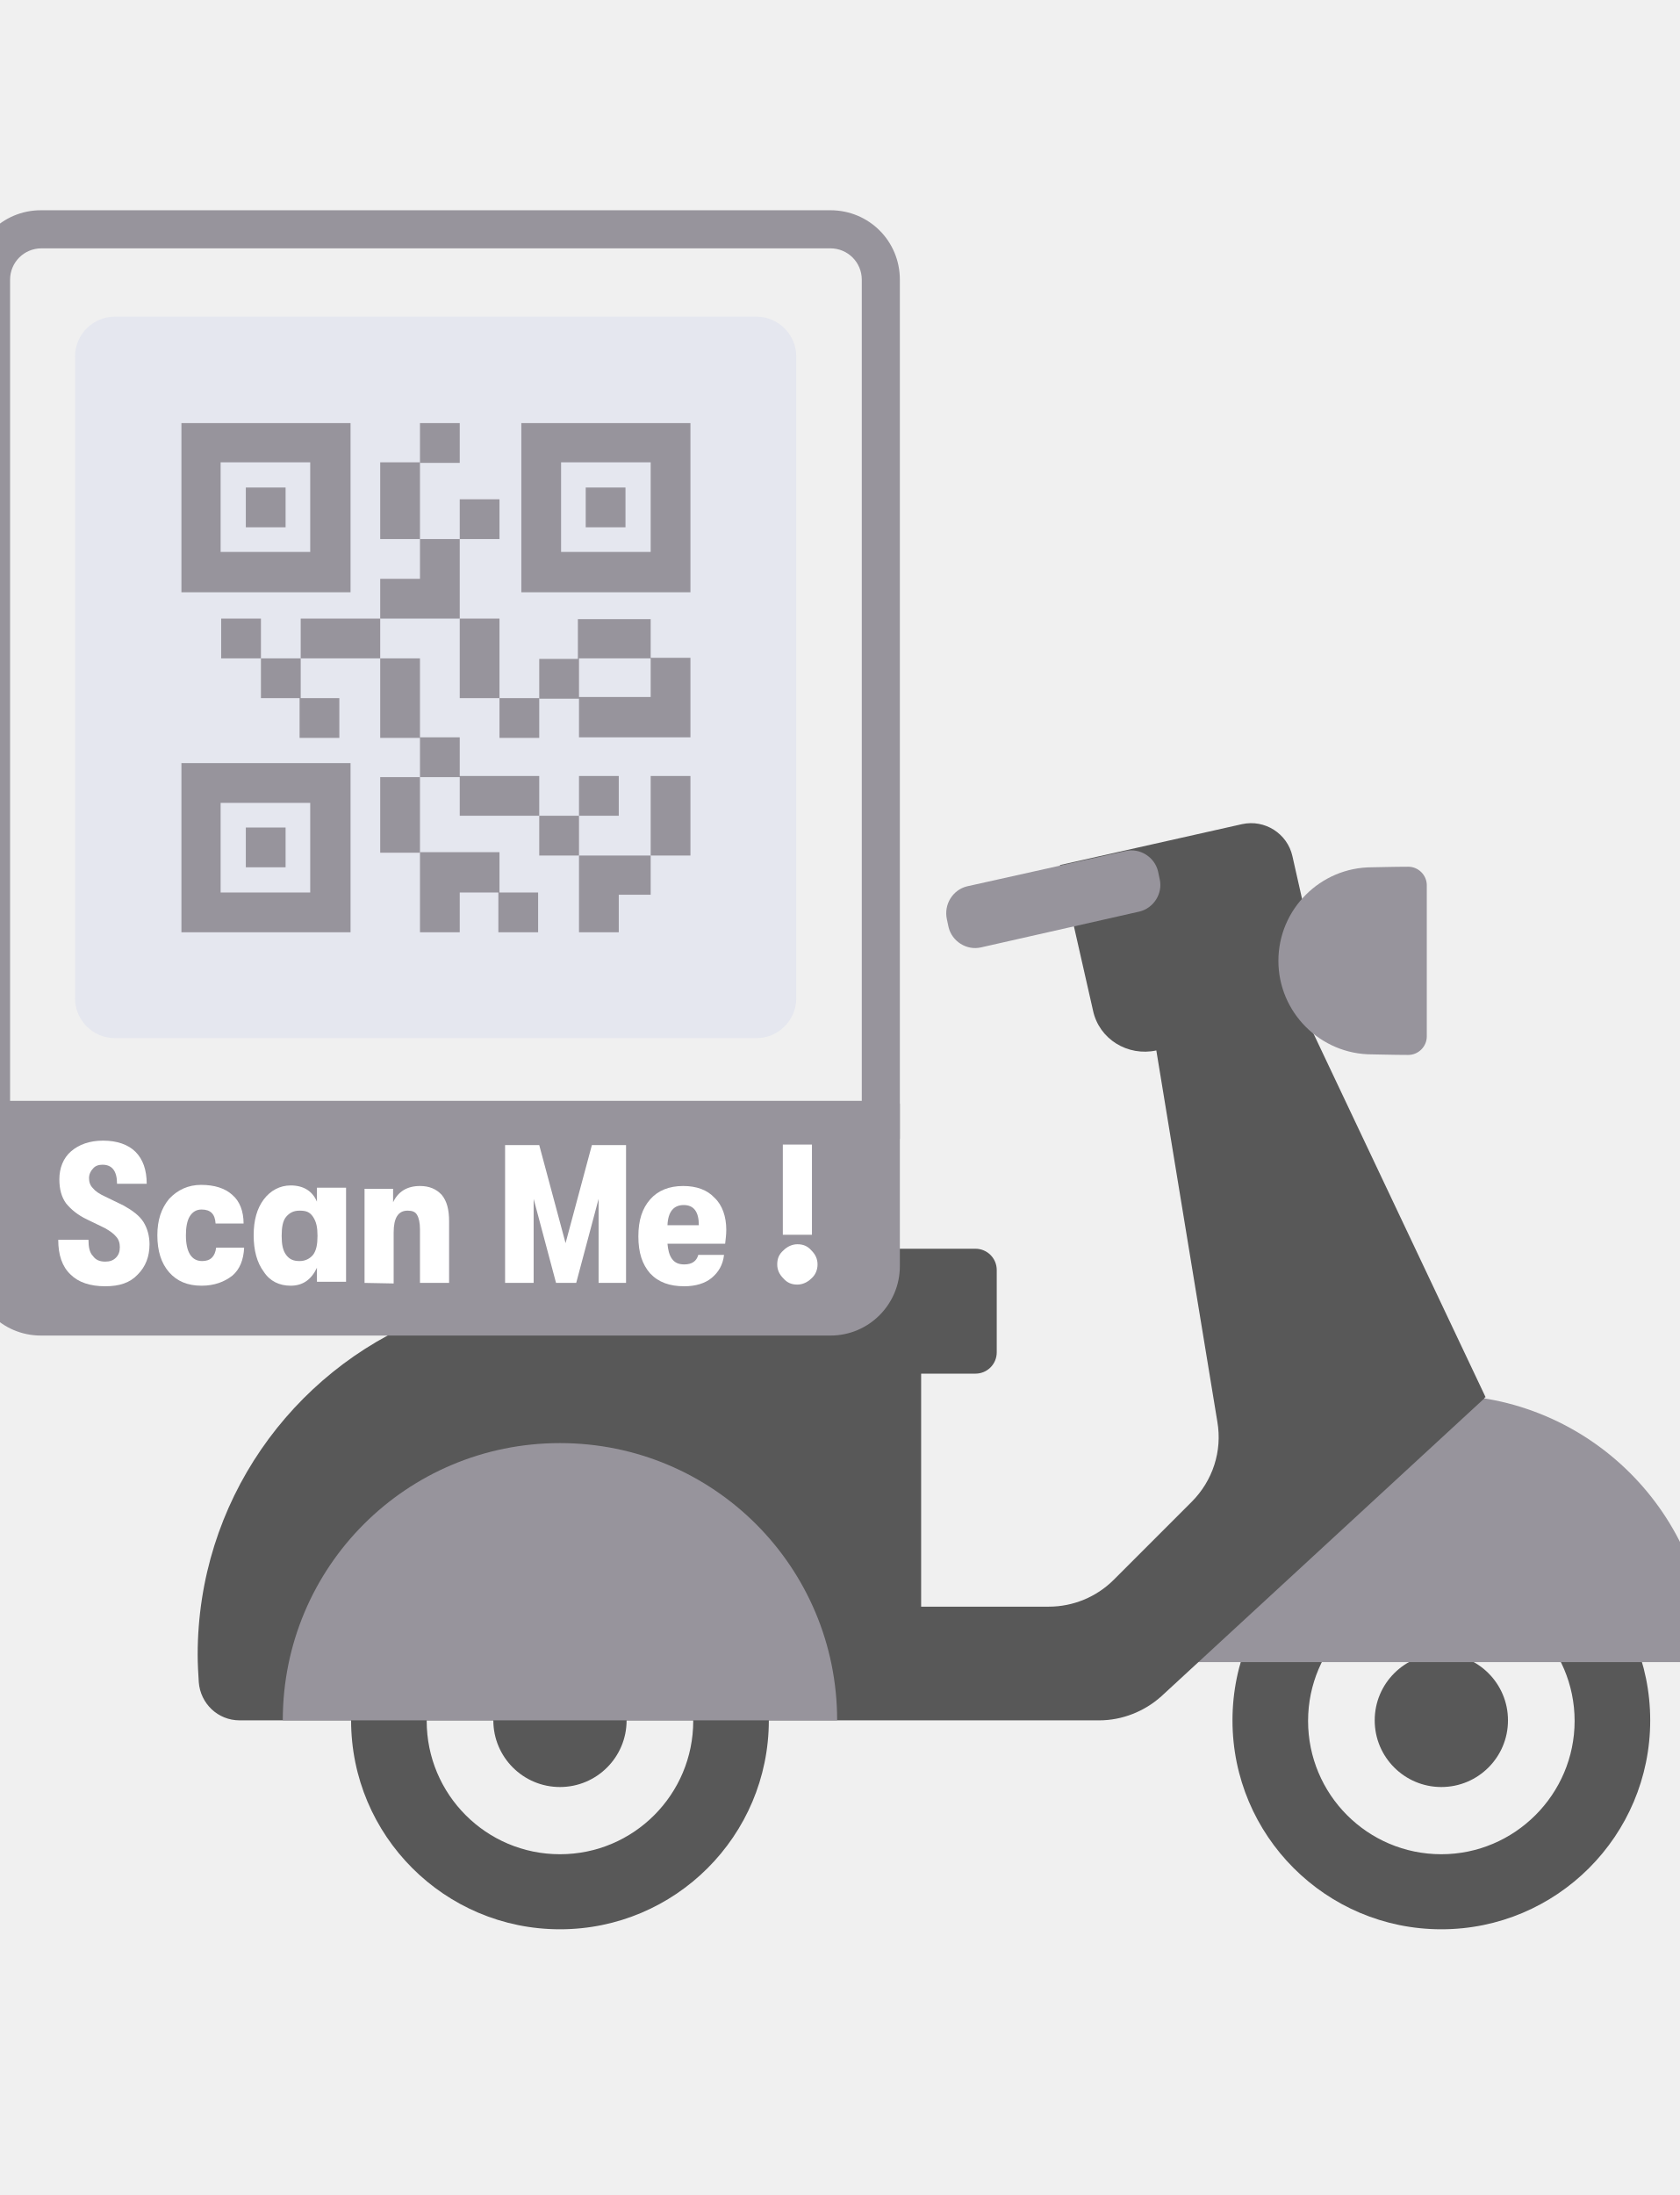
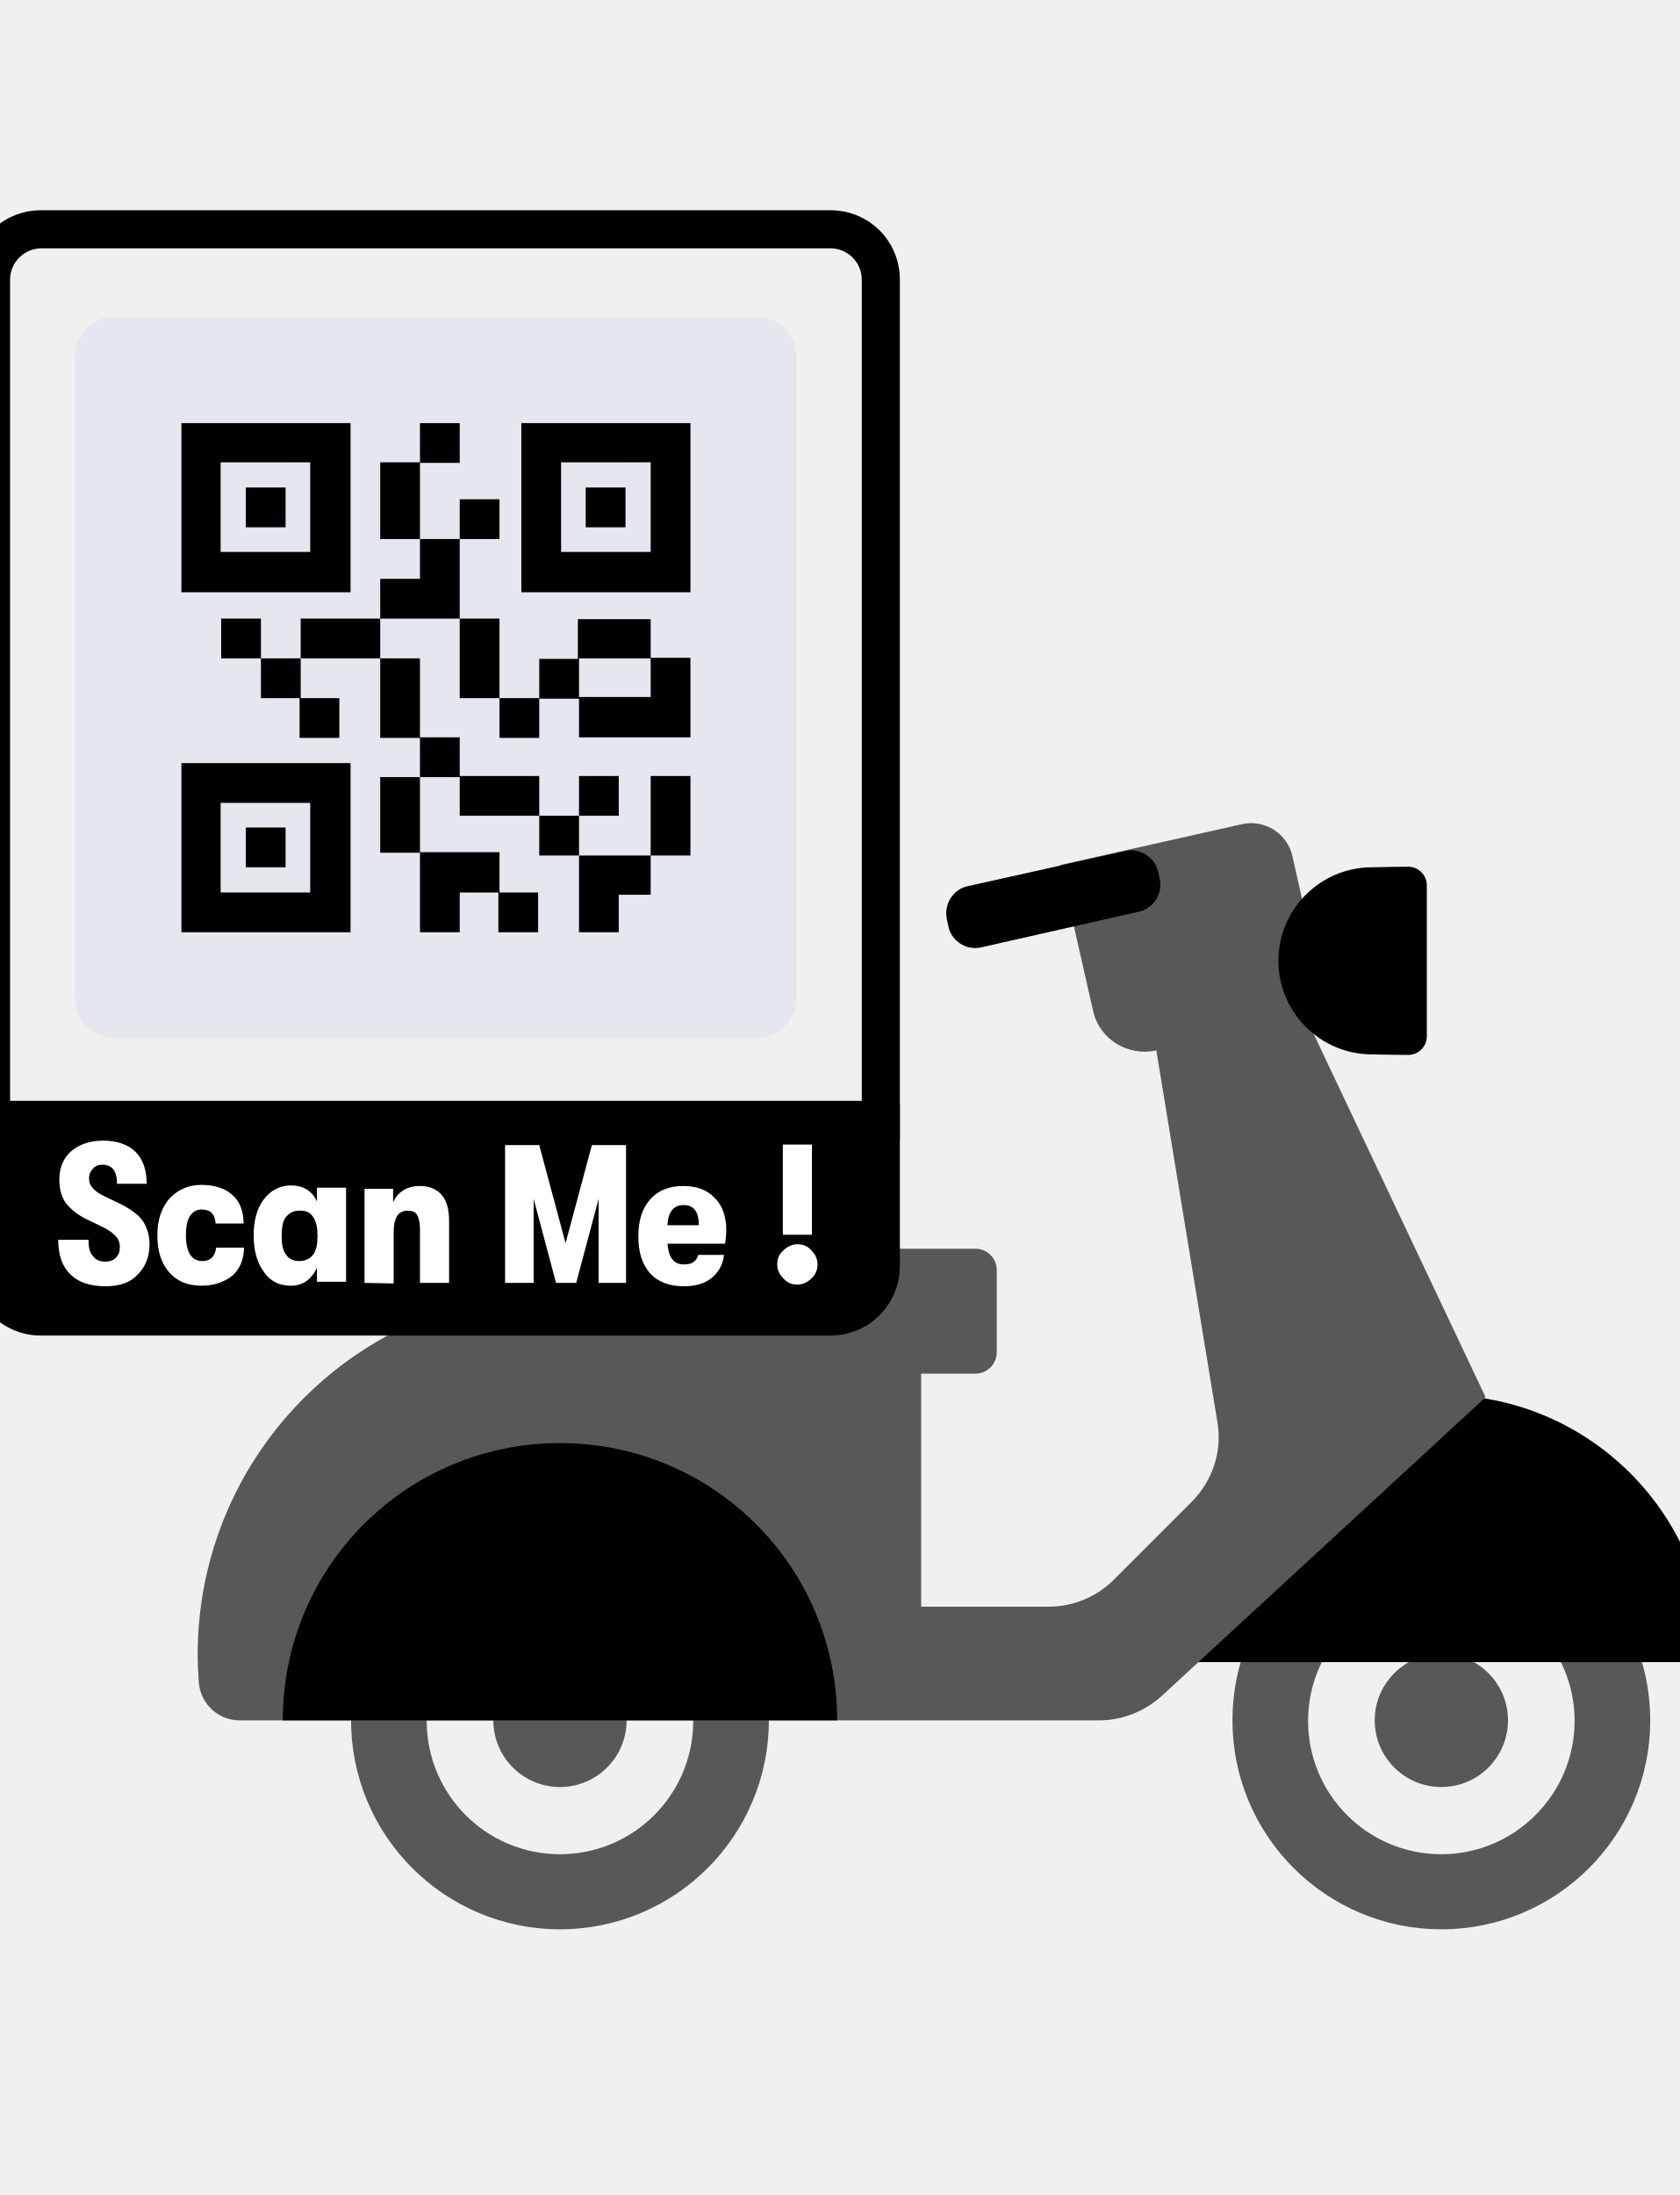
<svg xmlns="http://www.w3.org/2000/svg" width="320" height="418" viewBox="10 40 300 348" fill="none">
  <path d="M267.4 287.9C246.8 287.9 230.1 304.6 230.1 325.2C230.1 345.8 246.8 362.5 267.4 362.5C288 362.5 304.7 345.8 304.7 325.2C304.7 304.6 288 287.9 267.4 287.9ZM267.4 349.1C254.2 349.1 243.6 338.4 243.6 325.3C243.6 312.2 254.3 301.5 267.4 301.5C280.5 301.5 291.2 312.2 291.2 325.3C291.2 338.4 280.5 349.1 267.4 349.1Z" fill="#585858" />
  <path d="M267.4 337.1C273.972 337.1 279.3 331.772 279.3 325.2C279.3 318.628 273.972 313.3 267.4 313.3C260.828 313.3 255.5 318.628 255.5 325.2C255.5 331.772 260.828 337.1 267.4 337.1Z" fill="#585858" />
  <path d="M110 287.9C89.4 287.9 72.7 304.6 72.7 325.2C72.7 345.8 89.4 362.5 110 362.5C130.6 362.5 147.3 345.8 147.3 325.2C147.3 304.6 130.6 287.9 110 287.9ZM110 349.1C96.8 349.1 86.2 338.4 86.2 325.3C86.2 312.2 96.9 301.5 110 301.5C123.1 301.5 133.8 312.2 133.8 325.3C133.8 338.4 123.2 349.1 110 349.1Z" fill="#585858" />
  <path d="M110 337.1C116.572 337.1 121.9 331.772 121.9 325.2C121.9 318.628 116.572 313.3 110 313.3C103.428 313.3 98.1 318.628 98.1 325.2C98.1 331.772 103.428 337.1 110 337.1Z" fill="#585858" />
-   <path d="M315.1 314.8C315.1 288.4 293.7 267.1 267.4 267.1C241.1 267.1 219.7 288.5 219.7 314.8H315.1Z" fill="#97949C" />
+   <path d="M315.1 314.8C315.1 288.4 293.7 267.1 267.4 267.1C241.1 267.1 219.7 288.5 219.7 314.8H315.1Z" fill="#000000" />
  <path d="M275.3 267.5L243.2 199.7L247.1 198.8L240.8 170.9C239.9 166.9 235.9 164.3 231.8 165.2L199.3 172.5L205.2 198.5C206.3 203.6 211.4 206.7 216.5 205.6L227.4 271.9C228.3 277.1 226.6 282.4 222.8 286.2L208.9 300.1C205.8 303.2 201.6 304.9 197.3 304.9H174.5V263.3H184.2C186.3 263.3 188 261.6 188 259.5V244.8C188 242.7 186.3 241 184.2 241H89.6C87.5 241 85.8 242.7 85.8 244.8V253.4C62 263 45.3 286.3 45.3 313.5C45.3 315.1 45.4 316.8 45.5 318.4C45.8 322.2 48.9 325.2 52.8 325.2H206.3C210.4 325.2 214.4 323.6 217.4 320.9L275.1 267.7V267.6L275.3 267.5Z" fill="#585858" />
-   <path d="M182.7 176.3L211 170C213.6 169.4 216.2 171.1 216.8 173.6L217.1 175C217.7 177.6 216 180.2 213.5 180.8L185.2 187.2C182.6 187.8 180 186.1 179.4 183.6L179.1 182.2C178.5 179.5 180.2 176.9 182.7 176.3Z" fill="#97949C" />
-   <path d="M264.8 176.1C264.8 174.3 263.3 172.8 261.5 172.8C258.9 172.8 255.6 172.9 255 172.9C245.8 172.9 238.3 180.4 238.3 189.6C238.3 198.8 245.8 206.3 255 206.3C255.7 206.3 258.9 206.4 261.5 206.4C263.3 206.4 264.8 204.9 264.8 203.1V176.1Z" fill="#97949C" />
-   <path d="M159.5 325.2C159.5 297.8 137.4 275.7 110 275.7C82.6 275.7 60.5 297.8 60.5 325.2H159.5Z" fill="#97949C" />
-   <path d="M158.3 62.4C161.4 62.4 163.9 64.9 163.9 68V214.6H11.8V68C11.8 64.9 14.3 62.4 17.4 62.4H158.3ZM158.3 55.6H17.3C10.4 55.6 4.9 61.2 4.9 68V221.4H170.7V68C170.7 61.1 165.2 55.6 158.3 55.6Z" fill="#97949C" />
-   <path d="M158.3 256.5H17.3C10.4 256.5 4.9 250.9 4.9 244.1V215.1H170.7V244.1C170.7 250.9 165.2 256.5 158.3 256.5Z" fill="#97949C" />
+   <path d="M182.7 176.3L211 170C213.6 169.4 216.2 171.1 216.8 173.6L217.1 175C217.7 177.6 216 180.2 213.5 180.8L185.2 187.2C182.6 187.8 180 186.1 179.4 183.6L179.1 182.2C178.5 179.5 180.2 176.9 182.7 176.3Z" fill="#000000" />
+   <path d="M264.8 176.1C264.8 174.3 263.3 172.8 261.5 172.8C258.9 172.8 255.6 172.9 255 172.9C245.8 172.9 238.3 180.4 238.3 189.6C238.3 198.8 245.8 206.3 255 206.3C255.7 206.3 258.9 206.4 261.5 206.4C263.3 206.4 264.8 204.9 264.8 203.1V176.1Z" fill="#000000" />
+   <path d="M159.5 325.2C159.5 297.8 137.4 275.7 110 275.7C82.6 275.7 60.5 297.8 60.5 325.2H159.5Z" fill="#000000" />
+   <path d="M158.3 62.4C161.4 62.4 163.9 64.9 163.9 68V214.6H11.8V68C11.8 64.9 14.3 62.4 17.4 62.4H158.3ZM158.3 55.6H17.3C10.4 55.6 4.9 61.2 4.9 68V221.4H170.7V68C170.7 61.1 165.2 55.6 158.3 55.6Z" fill="#000000" />
+   <path d="M158.3 256.5H17.3C10.4 256.5 4.9 250.9 4.9 244.1V215.1H170.7V244.1C170.7 250.9 165.2 256.5 158.3 256.5Z" fill="#000000" />
  <path d="M30.5 74.6H145.1C149 74.6 152.2 77.8 152.2 81.7V196.3C152.2 200.2 149 203.4 145.1 203.4H30.5C26.6 203.4 23.4 200.2 23.4 196.3V81.7C23.4 77.8 26.6 74.6 30.5 74.6Z" fill="#E5E7EF" />
-   <path d="M72.6 93.6H42.4V123.8H72.6V93.6ZM65.4 116.6H49.4V100.6H65.4V116.6Z" fill="#97949C" />
-   <path d="M61 105.1H53.9V112.2H61V105.1Z" fill="#97949C" />
-   <path d="M133.3 93.6H103.1V123.8H133.3V93.6ZM126.2 116.6H110.2V100.6H126.2V116.6Z" fill="#97949C" />
-   <path d="M121.7 105.1H114.6V112.2H121.7V105.1Z" fill="#97949C" />
-   <path d="M72.6 154.3H42.4V184.5H72.6V154.3ZM65.4 177.4H49.4V161.4H65.4V177.4Z" fill="#97949C" />
-   <path d="M61 165.8H53.9V172.9H61V165.8Z" fill="#97949C" />
-   <path d="M56.6 128.5H49.5V135.6H56.6V128.5Z" fill="#97949C" />
-   <path d="M63.5 142.7V149.8H70.6V142.7H63.7V135.6H56.6V142.7H63.5Z" fill="#97949C" />
-   <path d="M99.2 107.2H92.1V114.3H99.2V107.2Z" fill="#97949C" />
-   <path d="M85 100.6H77.9V114.3H85V100.6Z" fill="#97949C" />
-   <path d="M92.1 93.6H85V100.7H92.1V93.6Z" fill="#97949C" />
-   <path d="M92.1 114.3H85V121.4H77.9V128.5H92.1V114.3Z" fill="#97949C" />
-   <path d="M85 149.8V156.8H92.1V163.7H106.3V156.6H92.1V149.7H85V135.6H77.9V149.8H85Z" fill="#97949C" />
-   <path d="M99.2 128.5H92.1V142.7H99.2V128.5Z" fill="#97949C" />
-   <path d="M113.4 149.7H133.3V135.5H126.2V128.6H113.2V135.7H106.3V142.8H113.4V149.7ZM113.4 135.6H126.2V142.5H113.4V135.6Z" fill="#97949C" />
-   <path d="M133.3 156.6H126.2V170.8H133.3V156.6Z" fill="#97949C" />
-   <path d="M106.3 142.7H99.2V149.8H106.3V142.7Z" fill="#97949C" />
-   <path d="M113.4 163.7H106.3V170.8H113.4V163.7Z" fill="#97949C" />
-   <path d="M120.5 156.6H113.4V163.7H120.5V156.6Z" fill="#97949C" />
-   <path d="M120.5 184.5V177.8H126.2V170.8H113.4V184.5H120.5Z" fill="#97949C" />
-   <path d="M85 156.8H77.9V170.3H85V156.8Z" fill="#97949C" />
-   <path d="M92.1 184.5V177.4H99V184.5H106.1V177.4H99.2V170.2H85V184.5H92.1Z" fill="#97949C" />
-   <path d="M77.9 128.5H63.7V135.6H77.9V128.5Z" fill="#97949C" />
+   <path d="M72.6 93.6H42.4V123.8H72.6V93.6ZM65.4 116.6H49.4V100.6H65.4V116.6Z" fill="#000000" />
+   <path d="M61 105.1H53.9V112.2H61V105.1Z" fill="#000000" />
+   <path d="M133.3 93.6H103.1V123.8H133.3V93.6ZM126.2 116.6H110.2V100.6H126.2V116.6Z" fill="#000000" />
+   <path d="M121.7 105.1H114.6V112.2H121.7V105.1Z" fill="#000000" />
+   <path d="M72.6 154.3H42.4V184.5H72.6V154.3ZM65.4 177.4H49.4V161.4H65.4V177.4Z" fill="#000000" />
+   <path d="M61 165.8H53.9V172.9H61V165.8Z" fill="#000000" />
+   <path d="M56.6 128.5H49.5V135.6H56.6V128.5Z" fill="#000000" />
+   <path d="M63.5 142.7V149.8H70.6V142.7H63.7V135.6H56.6V142.7H63.5Z" fill="#000000" />
+   <path d="M99.2 107.2H92.1V114.3H99.2V107.2Z" fill="#000000" />
+   <path d="M85 100.6H77.9V114.3H85V100.6Z" fill="#000000" />
+   <path d="M92.1 93.6H85V100.7H92.1V93.6Z" fill="#000000" />
+   <path d="M92.1 114.3H85V121.4H77.9V128.5H92.1V114.3Z" fill="#000000" />
+   <path d="M85 149.8V156.8H92.1V163.7H106.3V156.6H92.1V149.7H85V135.6H77.9V149.8H85Z" fill="#000000" />
+   <path d="M99.2 128.5H92.1V142.7H99.2V128.5Z" fill="#000000" />
+   <path d="M113.4 149.7H133.3V135.5H126.2V128.6H113.2V135.7H106.3V142.8H113.4V149.7ZM113.4 135.6H126.2V142.5H113.4V135.6Z" fill="#000000" />
+   <path d="M133.3 156.6H126.2V170.8H133.3V156.6Z" fill="#000000" />
+   <path d="M106.3 142.7H99.2V149.8H106.3V142.7Z" fill="#000000" />
+   <path d="M113.4 163.7H106.3V170.8H113.4V163.7Z" fill="#000000" />
+   <path d="M120.5 156.6H113.4V163.7H120.5V156.6Z" fill="#000000" />
+   <path d="M120.5 184.5V177.8H126.2V170.8H113.4V184.5H120.5Z" fill="#000000" />
+   <path d="M85 156.8H77.9V170.3H85V156.8Z" fill="#000000" />
+   <path d="M92.1 184.5V177.4H99V184.5H106.1V177.4H99.2V170.2H85V184.5H92.1Z" fill="#000000" />
+   <path d="M77.9 128.5H63.7V135.6H77.9V128.5Z" fill="#000000" />
  <path d="M28.8 247.7C26.1 247.7 24 247 22.6 245.6C21.1 244.2 20.4 242.1 20.4 239.4H25.8C25.8 240.7 26 241.7 26.6 242.3C27.1 243 27.8 243.3 28.8 243.3C29.6 243.3 30.2 243.1 30.7 242.6C31.2 242.1 31.4 241.5 31.4 240.7C31.4 240 31.2 239.3 30.7 238.8C30.3 238.3 29.6 237.8 28.7 237.3L25.6 235.8C23.9 235 22.7 234 21.8 232.9C21 231.8 20.6 230.4 20.6 228.6C20.6 226.6 21.3 224.8 22.7 223.6C24.1 222.4 26 221.7 28.4 221.7C30.9 221.7 32.9 222.4 34.2 223.7C35.5 225 36.2 226.9 36.2 229.4H30.9C30.9 227.1 30 226 28.3 226C27.6 226 27 226.2 26.6 226.7C26.2 227.1 25.9 227.7 25.9 228.4C25.9 229.1 26.1 229.7 26.6 230.2C27 230.7 27.7 231.2 28.8 231.7L32.1 233.3C33.7 234.2 34.9 235.1 35.6 236.2C36.3 237.3 36.7 238.7 36.7 240.2C36.7 242.4 36 244.2 34.6 245.6C33.2 247.1 31.3 247.7 28.8 247.7Z" fill="white" />
  <path d="M46 247.6C43.5 247.6 41.6 246.8 40.2 245.2C38.8 243.6 38.1 241.4 38.1 238.6C38.1 235.9 38.8 233.8 40.2 232.1C41.7 230.5 43.6 229.6 45.9 229.6C48.3 229.6 50.2 230.2 51.5 231.4C52.8 232.5 53.5 234.3 53.5 236.5H48.5C48.4 234.8 47.6 234 46 234C45.1 234 44.4 234.4 43.9 235.2C43.4 236 43.2 237.2 43.2 238.6C43.2 241.6 44.2 243.2 46.1 243.2C47.6 243.2 48.4 242.4 48.6 240.8H53.6C53.5 243 52.8 244.7 51.5 245.8C50.1 246.9 48.3 247.6 46 247.6Z" fill="white" />
  <path d="M61.9 247.6C59.9 247.6 58.2 246.8 57.1 245.1C55.9 243.5 55.3 241.3 55.3 238.6C55.3 235.9 55.9 233.8 57.1 232.2C58.3 230.6 60 229.7 61.9 229.7C64.2 229.7 65.8 230.7 66.6 232.6V230.1H71.8V246.9H66.6V244.4C65.6 246.5 64.1 247.6 61.9 247.6ZM63.5 243.2C64.5 243.2 65.3 242.8 65.9 242.1C66.5 241.3 66.7 240.2 66.7 238.7C66.7 237.2 66.5 236.2 65.9 235.3C65.3 234.4 64.6 234.2 63.5 234.2C62.4 234.2 61.7 234.6 61.1 235.3C60.5 236 60.3 237.2 60.3 238.7C60.3 240.2 60.5 241.3 61.1 242.1C61.7 242.9 62.4 243.2 63.5 243.2Z" fill="white" />
  <path d="M75.1 247.1V230.3H80.2V232.7C81.1 230.8 82.7 229.8 85 229.8C86.6 229.8 87.9 230.3 88.9 231.4C89.8 232.5 90.2 234 90.2 236.1V247.1H85V237.5C85 236.4 84.8 235.5 84.5 235C84.2 234.4 83.6 234.2 82.8 234.2C81.1 234.2 80.3 235.5 80.3 238.1V247.2L75.1 247.1Z" fill="white" />
  <path d="M100.2 247.1V222.5H106.3L111 240L115.7 222.5H121.8V247.1H116.9V232.1L112.9 247.1H109.3L105.3 232.1V247.1H100.2Z" fill="white" />
  <path d="M139.7 237.6C139.7 238.5 139.6 239.2 139.5 240.1H129.2C129.3 241.2 129.5 242.1 130 242.8C130.5 243.5 131.2 243.8 132.2 243.8C133.6 243.8 134.4 243.2 134.7 242.1H139.3C139.1 243.9 138.3 245.2 137.1 246.2C135.9 247.2 134.2 247.7 132.2 247.7C129.6 247.7 127.6 247 126.1 245.4C124.7 243.8 124 241.7 124 238.8C124 235.9 124.7 233.8 126.1 232.2C127.5 230.6 129.5 229.8 132 229.8C134.4 229.8 136.3 230.5 137.6 231.9C139 233.2 139.7 235.3 139.7 237.6ZM129.2 236.8H134.8C134.8 234.4 133.9 233.2 132.1 233.2C130.3 233.2 129.3 234.4 129.2 236.8Z" fill="white" />
  <path d="M154.9 246.3C154.2 247 153.3 247.4 152.4 247.4C151.4 247.4 150.6 247.1 149.9 246.3C149.2 245.6 148.8 244.8 148.8 243.8C148.8 242.8 149.1 242 149.9 241.3C150.6 240.6 151.5 240.2 152.4 240.2C153.4 240.2 154.2 240.5 154.9 241.3C155.6 242 156 242.8 156 243.8C156 244.8 155.6 245.7 154.9 246.3ZM149.8 238.5V222.4H155V238.5H149.8Z" fill="white" />
</svg>
